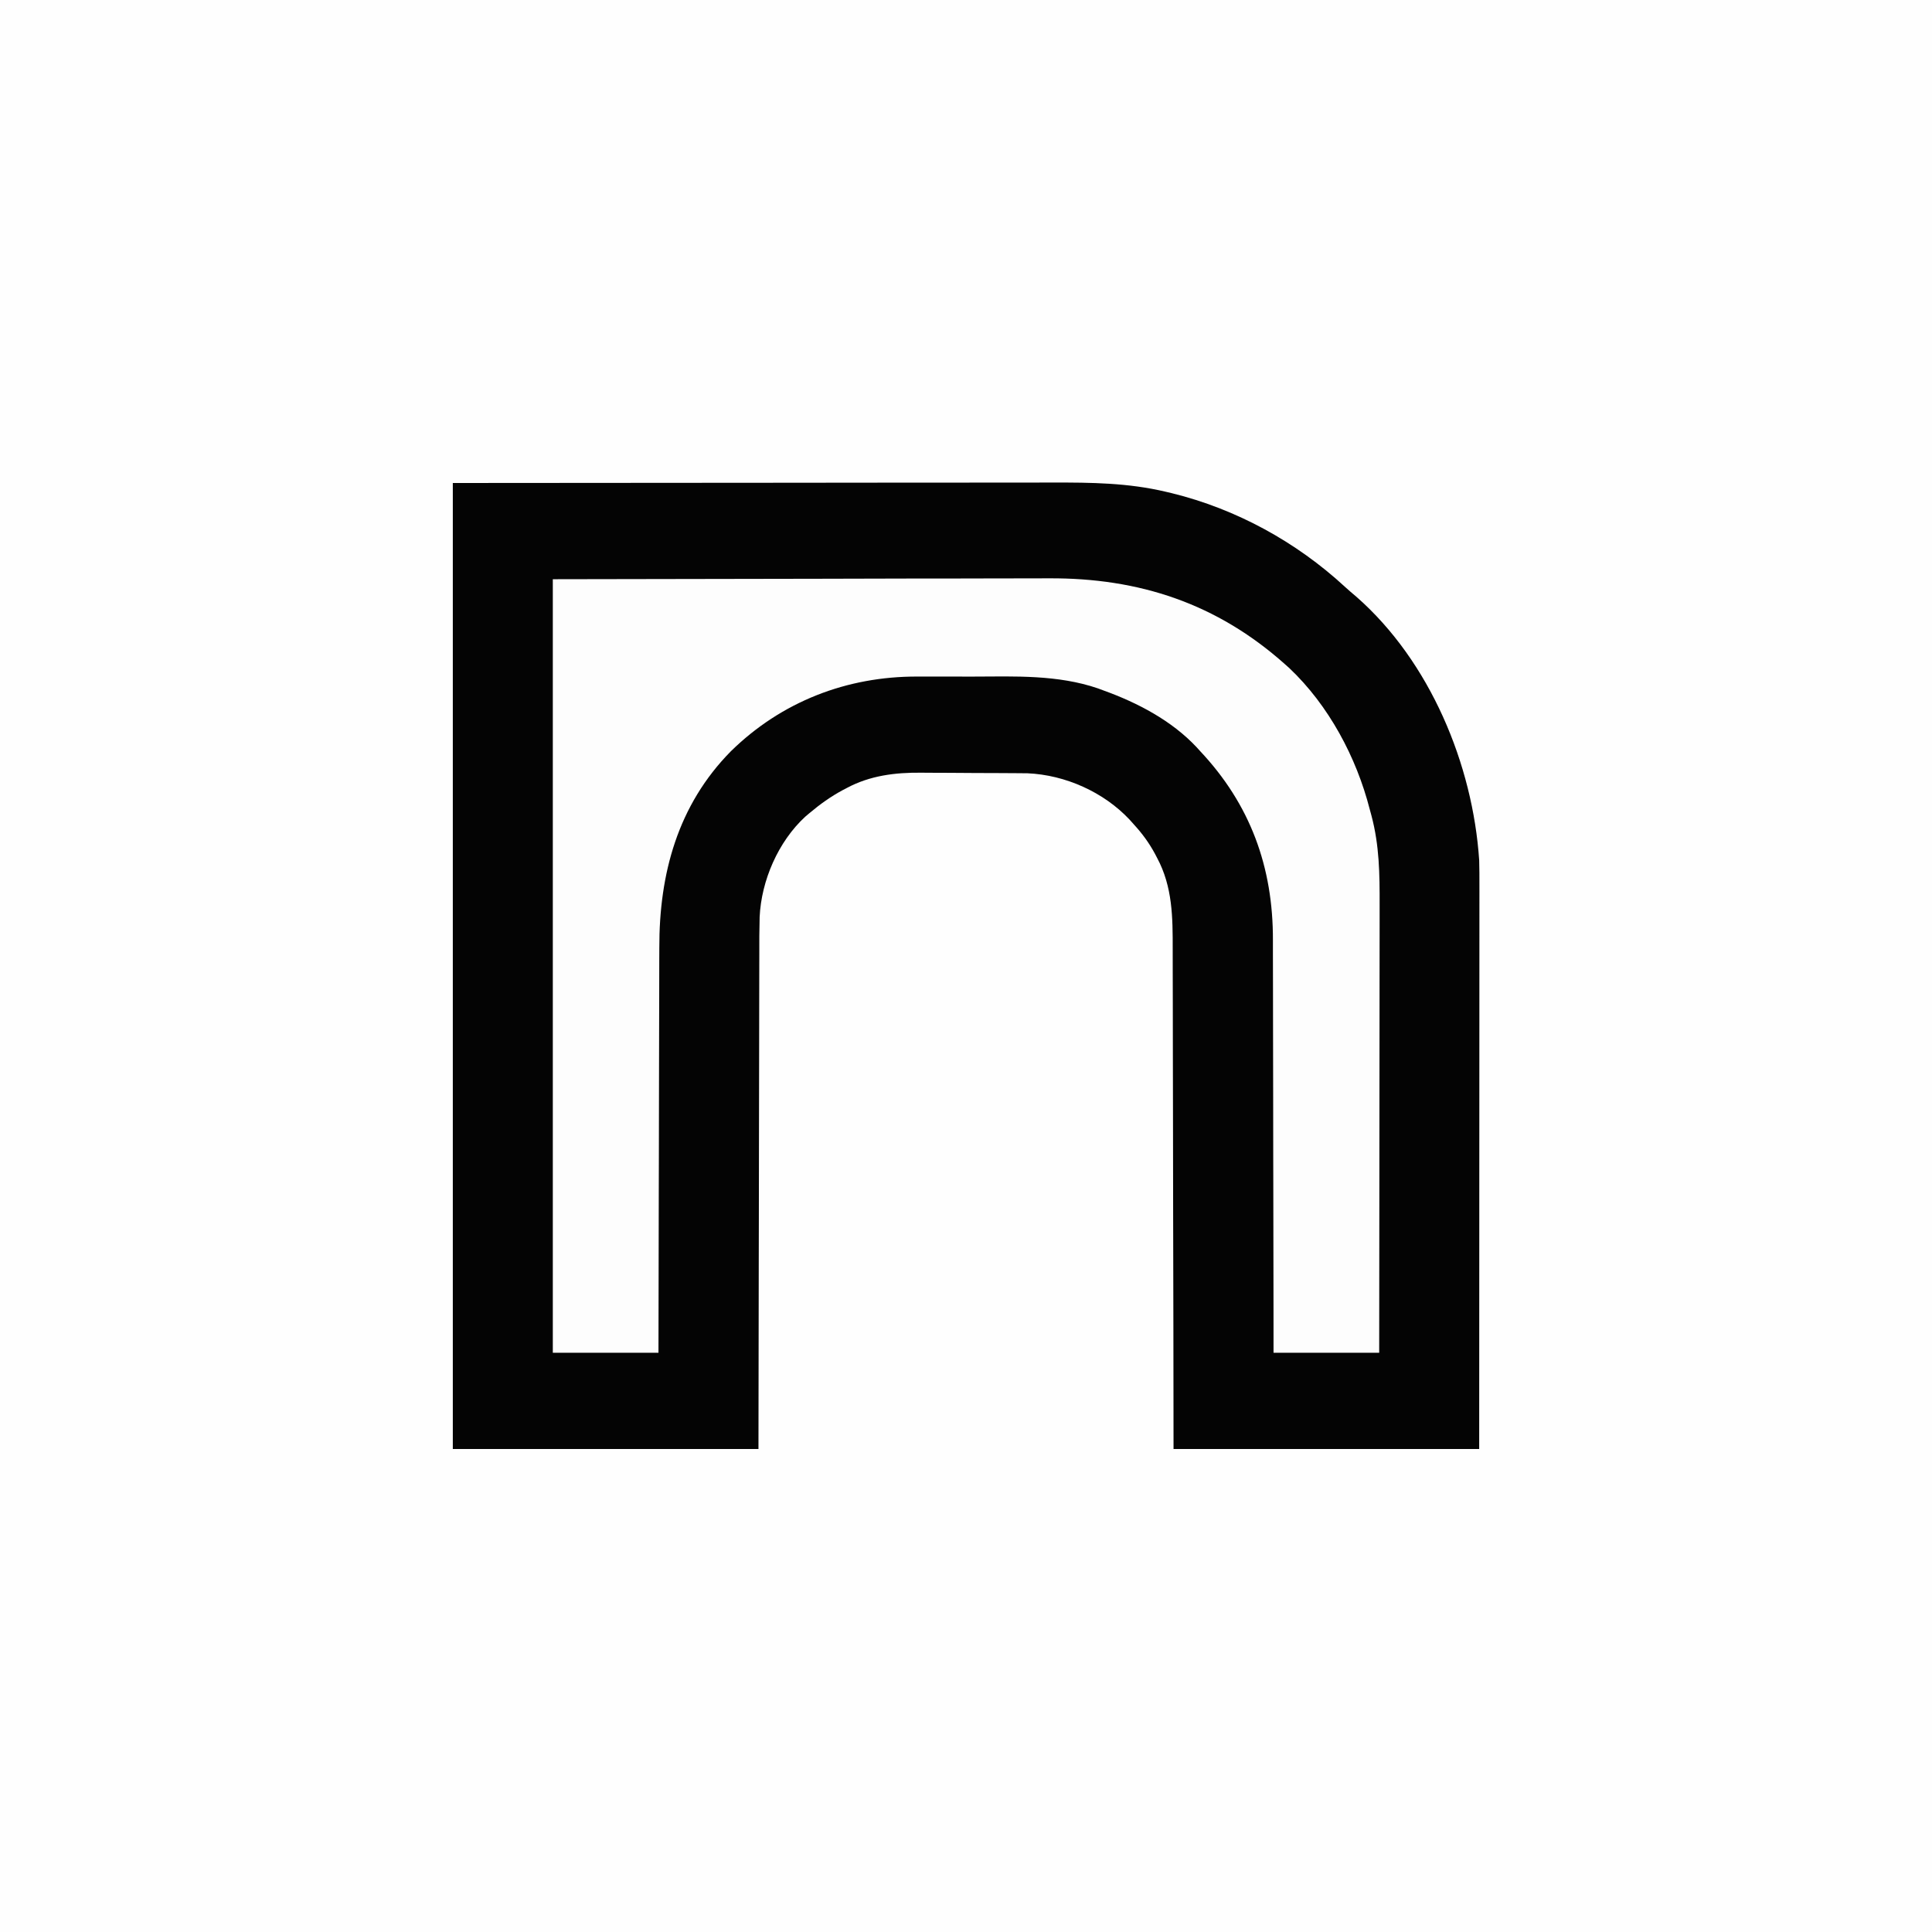
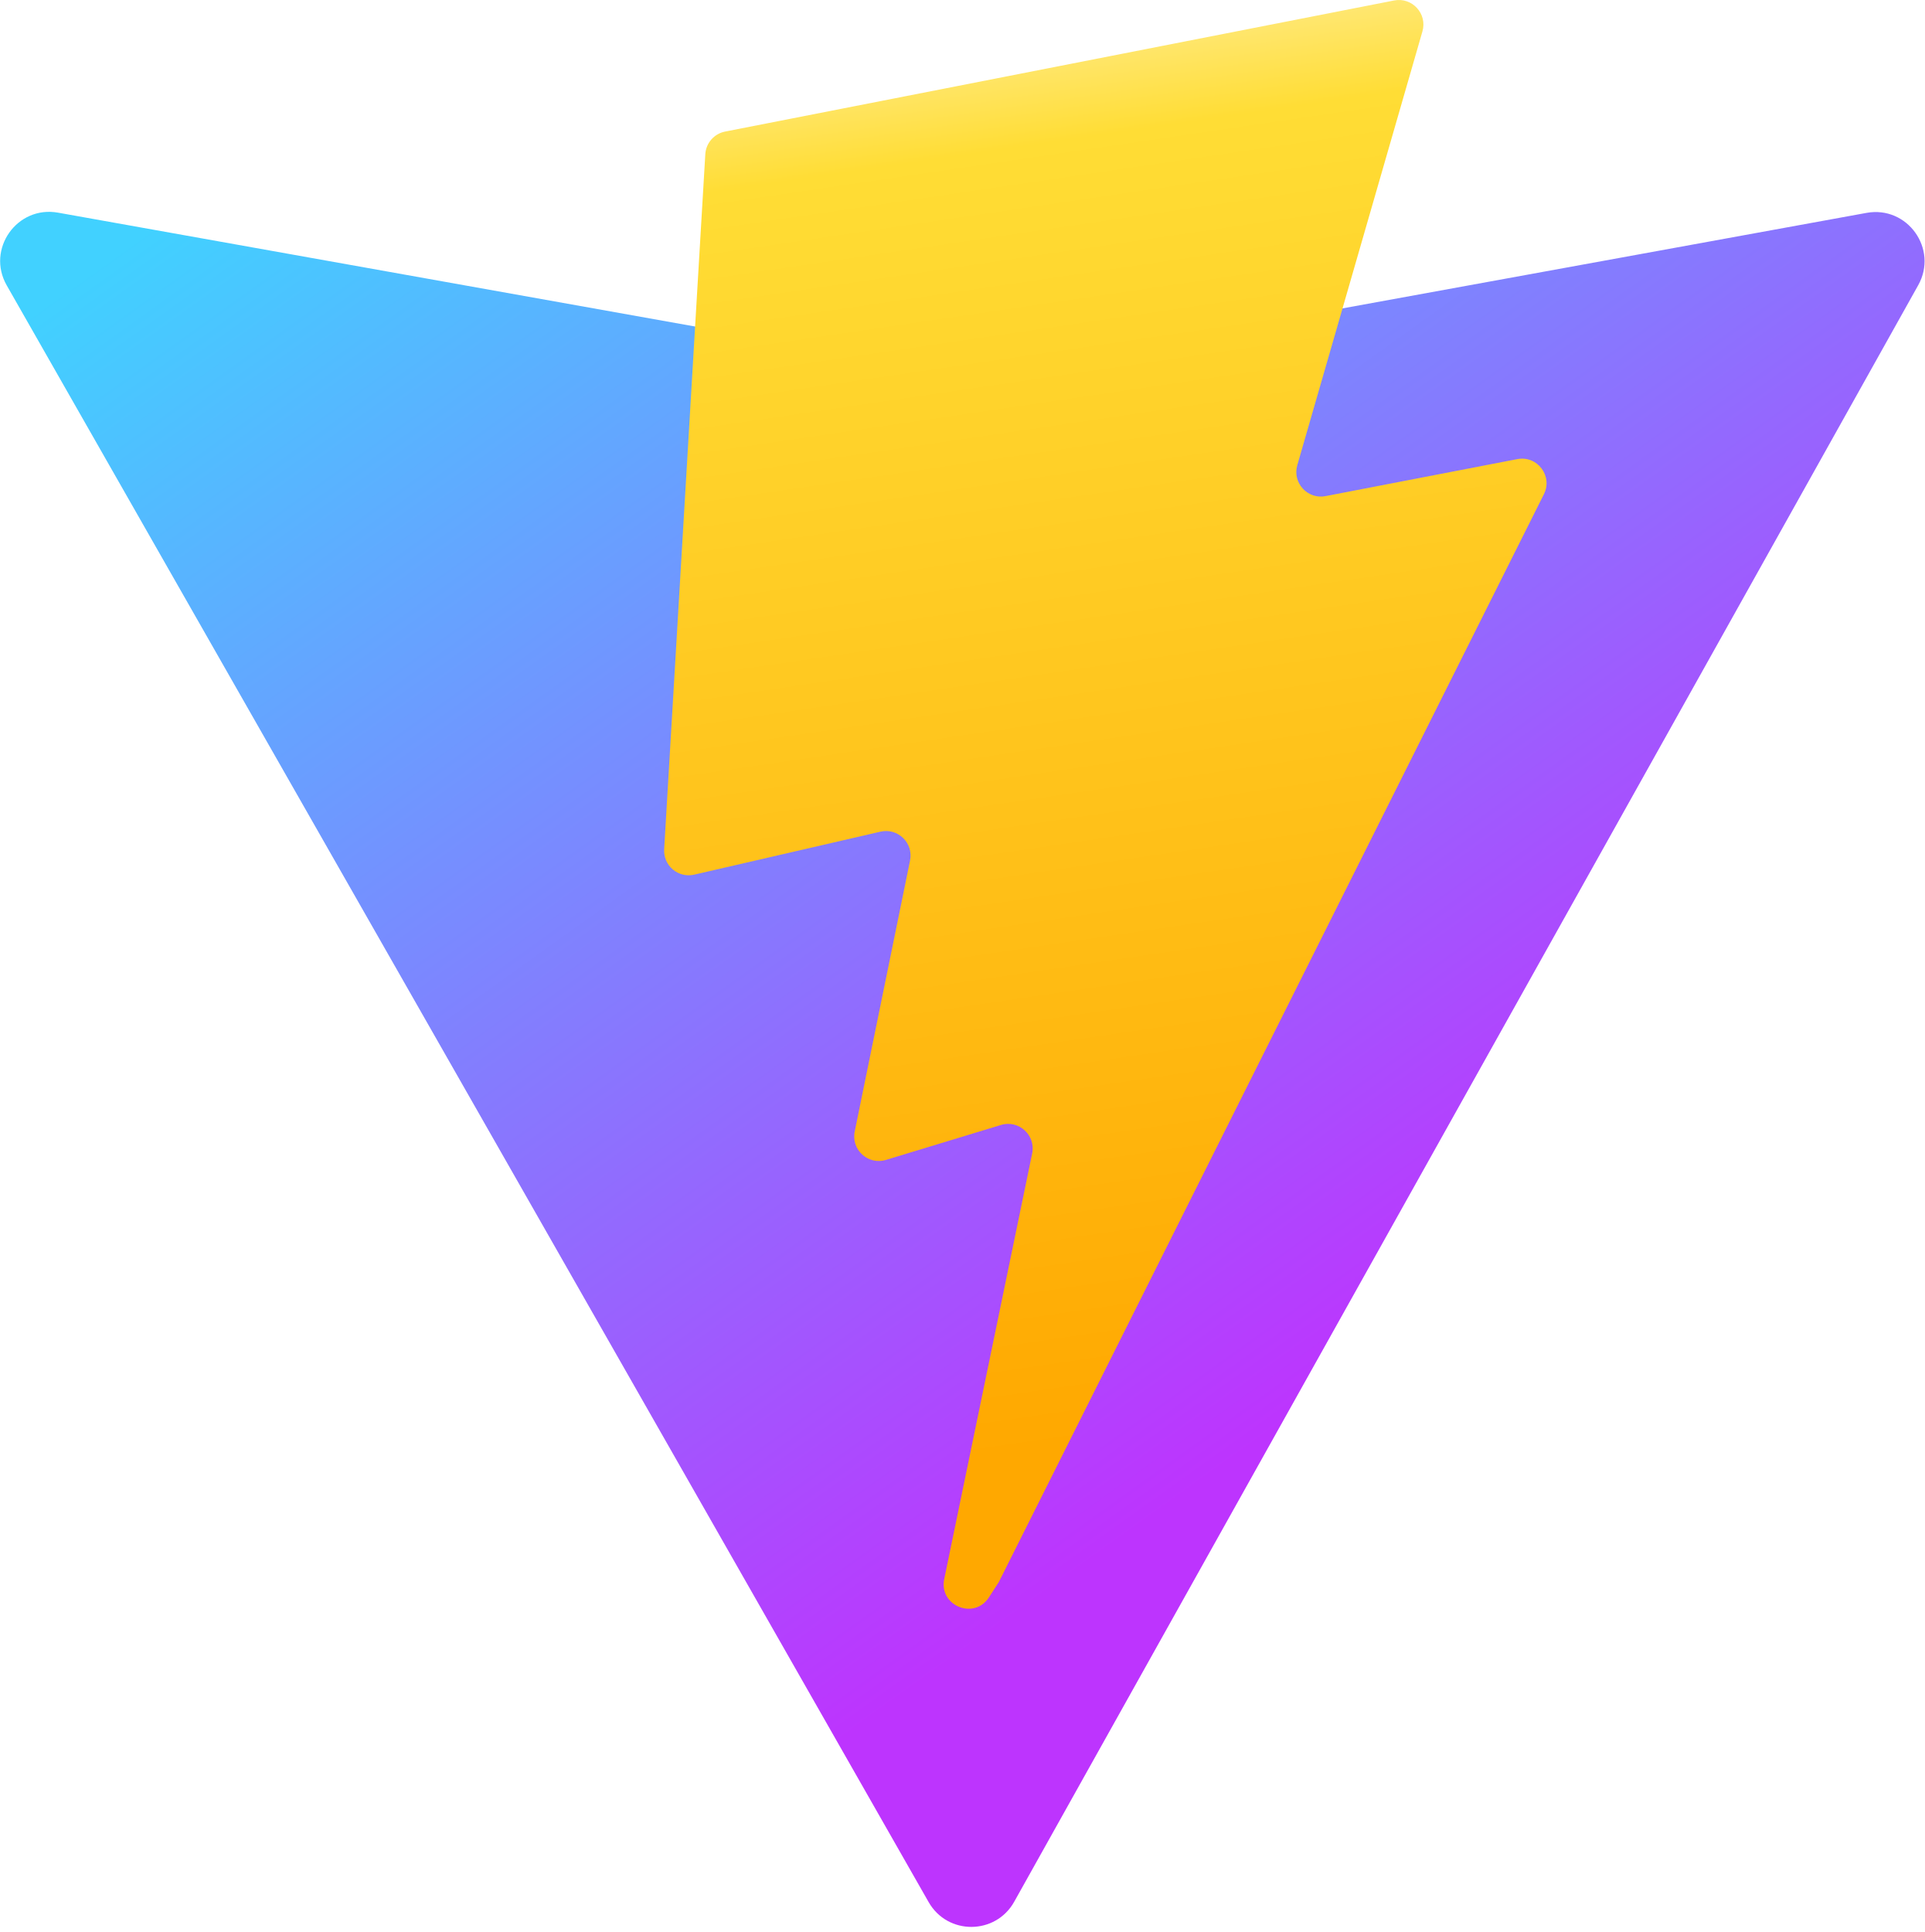
- <svg xmlns="http://www.w3.org/2000/svg" version="1.1" width="1024" height="1024">
-   <path d="M0 0 C337.92 0 675.84 0 1024 0 C1024 337.92 1024 675.84 1024 1024 C686.08 1024 348.16 1024 0 1024 C0 686.08 0 348.16 0 0 Z " fill="#FEFEFE" transform="translate(0,0)" />
-   <path d="M0 0 C56.884 -0.041 113.767 -0.083 172.375 -0.125 C199.303 -0.152 199.303 -0.152 226.775 -0.18 C248.72 -0.189 248.72 -0.189 258.998 -0.191 C266.166 -0.193 273.335 -0.2 280.503 -0.211 C288.781 -0.224 297.059 -0.23 305.337 -0.227 C309.567 -0.226 313.796 -0.228 318.026 -0.238 C338.28 -0.288 357.978 -0.076 377.812 4.625 C378.915 4.885 380.018 5.145 381.154 5.413 C415.212 13.791 447.002 31.179 472.738 54.926 C474.783 56.801 476.876 58.59 479 60.375 C517.917 94.554 540.62 149.111 544 200 C544.13 204.39 544.131 208.776 544.12 213.168 C544.121 214.451 544.122 215.734 544.123 217.057 C544.125 220.589 544.121 224.122 544.116 227.654 C544.112 231.475 544.113 235.295 544.114 239.116 C544.114 245.725 544.111 252.335 544.106 258.944 C544.098 268.5 544.095 278.056 544.094 287.612 C544.092 303.118 544.085 318.624 544.075 334.131 C544.066 349.188 544.059 364.246 544.055 379.303 C544.055 380.242 544.054 381.18 544.054 382.147 C544.052 389.488 544.05 396.828 544.048 404.169 C544.039 440.112 544.019 476.056 544 512 C490.54 512 437.08 512 382 512 C381.974 491.323 381.948 470.647 381.922 449.344 C381.897 436.246 381.871 423.148 381.84 410.051 C381.824 403.169 381.808 396.287 381.792 389.405 C381.791 388.542 381.789 387.68 381.787 386.791 C381.756 372.892 381.739 358.992 381.727 345.093 C381.714 330.814 381.687 316.535 381.645 302.256 C381.62 293.455 381.607 284.653 381.609 275.852 C381.609 269.806 381.594 263.759 381.568 257.713 C381.553 254.231 381.545 250.75 381.554 247.269 C381.584 230.236 381.526 214.014 373.25 198.625 C372.906 197.964 372.561 197.303 372.207 196.623 C369.105 190.852 365.439 185.825 361 181 C360.251 180.16 359.502 179.319 358.73 178.453 C345.016 163.83 324.63 154.707 304.539 153.853 C303.268 153.843 301.997 153.833 300.688 153.823 C299.628 153.813 299.628 153.813 298.546 153.803 C296.221 153.783 293.896 153.772 291.57 153.762 C290.367 153.756 290.367 153.756 289.14 153.749 C284.888 153.729 280.635 153.714 276.383 153.705 C272.035 153.694 267.687 153.659 263.34 153.62 C259.959 153.593 256.579 153.585 253.198 153.582 C251.598 153.577 249.998 153.565 248.398 153.547 C234.59 153.395 221.129 155.025 208.75 161.688 C208.096 162.028 207.442 162.368 206.768 162.719 C200.336 166.17 194.582 170.289 189 175 C187.911 175.918 187.911 175.918 186.801 176.855 C172.443 190.085 163.511 210.741 162.624 230.055 C162.437 236.771 162.433 243.487 162.451 250.205 C162.456 253.728 162.438 257.251 162.423 260.773 C162.4 266.858 162.391 272.943 162.392 279.028 C162.394 287.826 162.373 296.623 162.348 305.421 C162.307 319.698 162.283 333.976 162.271 348.254 C162.259 362.113 162.239 375.973 162.208 389.832 C162.206 390.697 162.204 391.562 162.202 392.452 C162.186 399.217 162.171 405.981 162.155 412.745 C162.077 445.83 162.041 478.915 162 512 C108.54 512 55.08 512 0 512 C0 343.04 0 174.08 0 0 Z " fill="#040404" transform="translate(240,256)" />
-   <path d="M0 0 C47.025 -0.083 94.05 -0.165 142.5 -0.25 C164.726 -0.305 164.726 -0.305 187.4 -0.36 C205.573 -0.378 205.573 -0.378 214.096 -0.382 C220.015 -0.385 225.934 -0.4 231.853 -0.422 C238.7 -0.448 245.546 -0.459 252.393 -0.454 C255.886 -0.451 259.379 -0.455 262.872 -0.477 C310.928 -0.735 352.043 12.948 388 45 C388.777 45.692 389.555 46.384 390.355 47.098 C411.251 66.851 425.932 94.37 433 122 C433.295 123.079 433.59 124.158 433.895 125.27 C438.115 141.132 438.277 156.298 438.227 172.618 C438.226 175.211 438.227 177.804 438.228 180.397 C438.229 185.959 438.223 191.52 438.211 197.081 C438.195 205.121 438.19 213.162 438.187 221.202 C438.183 234.25 438.17 247.298 438.151 260.346 C438.132 273.014 438.118 285.681 438.11 298.348 C438.109 299.131 438.109 299.913 438.108 300.719 C438.106 304.643 438.103 308.567 438.101 312.491 C438.08 344.994 438.043 377.497 438 410 C419.52 410 401.04 410 382 410 C381.996 402.855 381.992 395.711 381.988 388.35 C381.971 365.4 381.93 342.451 381.873 319.502 C381.864 315.928 381.856 312.353 381.847 308.779 C381.846 308.068 381.844 307.356 381.842 306.623 C381.816 295.155 381.807 283.687 381.804 272.218 C381.801 260.421 381.779 248.623 381.739 236.826 C381.718 230.212 381.705 223.598 381.714 216.985 C381.721 210.74 381.705 204.496 381.672 198.251 C381.664 195.978 381.664 193.704 381.673 191.431 C381.82 152.576 369.684 119.322 343 91 C342.083 89.987 342.083 89.987 341.148 88.953 C327.953 74.915 309.923 65.463 292 59 C290.978 58.62 289.956 58.239 288.902 57.848 C267.635 50.576 244.954 51.525 222.798 51.609 C218.223 51.626 213.648 51.616 209.074 51.598 C205.488 51.587 201.902 51.591 198.317 51.599 C196.632 51.601 194.947 51.598 193.262 51.591 C155.877 51.468 121.243 64.845 94.375 91.188 C66.211 119.738 56.356 156.154 56.454 195.323 C56.445 197.681 56.435 200.039 56.423 202.397 C56.395 208.728 56.392 215.059 56.392 221.39 C56.39 227.358 56.368 233.325 56.348 239.292 C56.307 251.093 56.283 262.895 56.271 274.696 C56.259 286.145 56.239 297.593 56.208 309.042 C56.206 309.75 56.204 310.458 56.202 311.188 C56.192 314.743 56.182 318.297 56.172 321.852 C56.089 351.235 56.039 380.617 56 410 C37.52 410 19.04 410 0 410 C0 274.7 0 139.4 0 0 Z " fill="#FDFDFD" transform="translate(293,307)" />
+ <svg xmlns="http://www.w3.org/2000/svg" aria-hidden="true" role="img" class="iconify iconify--logos" width="31.88" height="32" preserveAspectRatio="xMidYMid meet" viewBox="0 0 256 257">
+   <defs>
+     <linearGradient id="IconifyId1813088fe1fbc01fb466" x1="-.828%" x2="57.636%" y1="7.652%" y2="78.411%">
+       <stop offset="0%" stop-color="#41D1FF" />
+       <stop offset="100%" stop-color="#BD34FE" />
+     </linearGradient>
+     <linearGradient id="IconifyId1813088fe1fbc01fb467" x1="43.376%" x2="50.316%" y1="2.242%" y2="89.03%">
+       <stop offset="0%" stop-color="#FFEA83" />
+       <stop offset="8.333%" stop-color="#FFDD35" />
+       <stop offset="100%" stop-color="#FFA800" />
+     </linearGradient>
+   </defs>
+   <path fill="url(#IconifyId1813088fe1fbc01fb466)" d="M255.153 37.938L134.897 252.976c-2.483 4.44-8.862 4.466-11.382.048L.875 37.958c-2.746-4.814 1.371-10.646 6.827-9.67l120.385 21.517a6.537 6.537 0 0 0 2.322-.004l117.867-21.483c5.438-.991 9.574 4.796 6.877 9.62Z" />
+   <path fill="url(#IconifyId1813088fe1fbc01fb467)" d="M185.432.063L96.44 17.501a3.268 3.268 0 0 0-2.634 3.014l-5.474 92.456a3.268 3.268 0 0 0 3.997 3.378l24.777-5.718c2.318-.535 4.413 1.507 3.936 3.838l-7.361 36.047c-.495 2.426 1.782 4.5 4.151 3.78l15.304-4.649c2.372-.72 4.652 1.36 4.15 3.788l-11.698 56.621c-.732 3.542 3.979 5.473 5.943 2.437l1.313-2.028l72.516-144.72c1.215-2.423-.88-5.186-3.54-4.672l-25.505 4.922c-2.396.462-4.435-1.77-3.759-4.114l16.646-57.705c.677-2.35-1.37-4.583-3.769-4.113Z" />
</svg>
